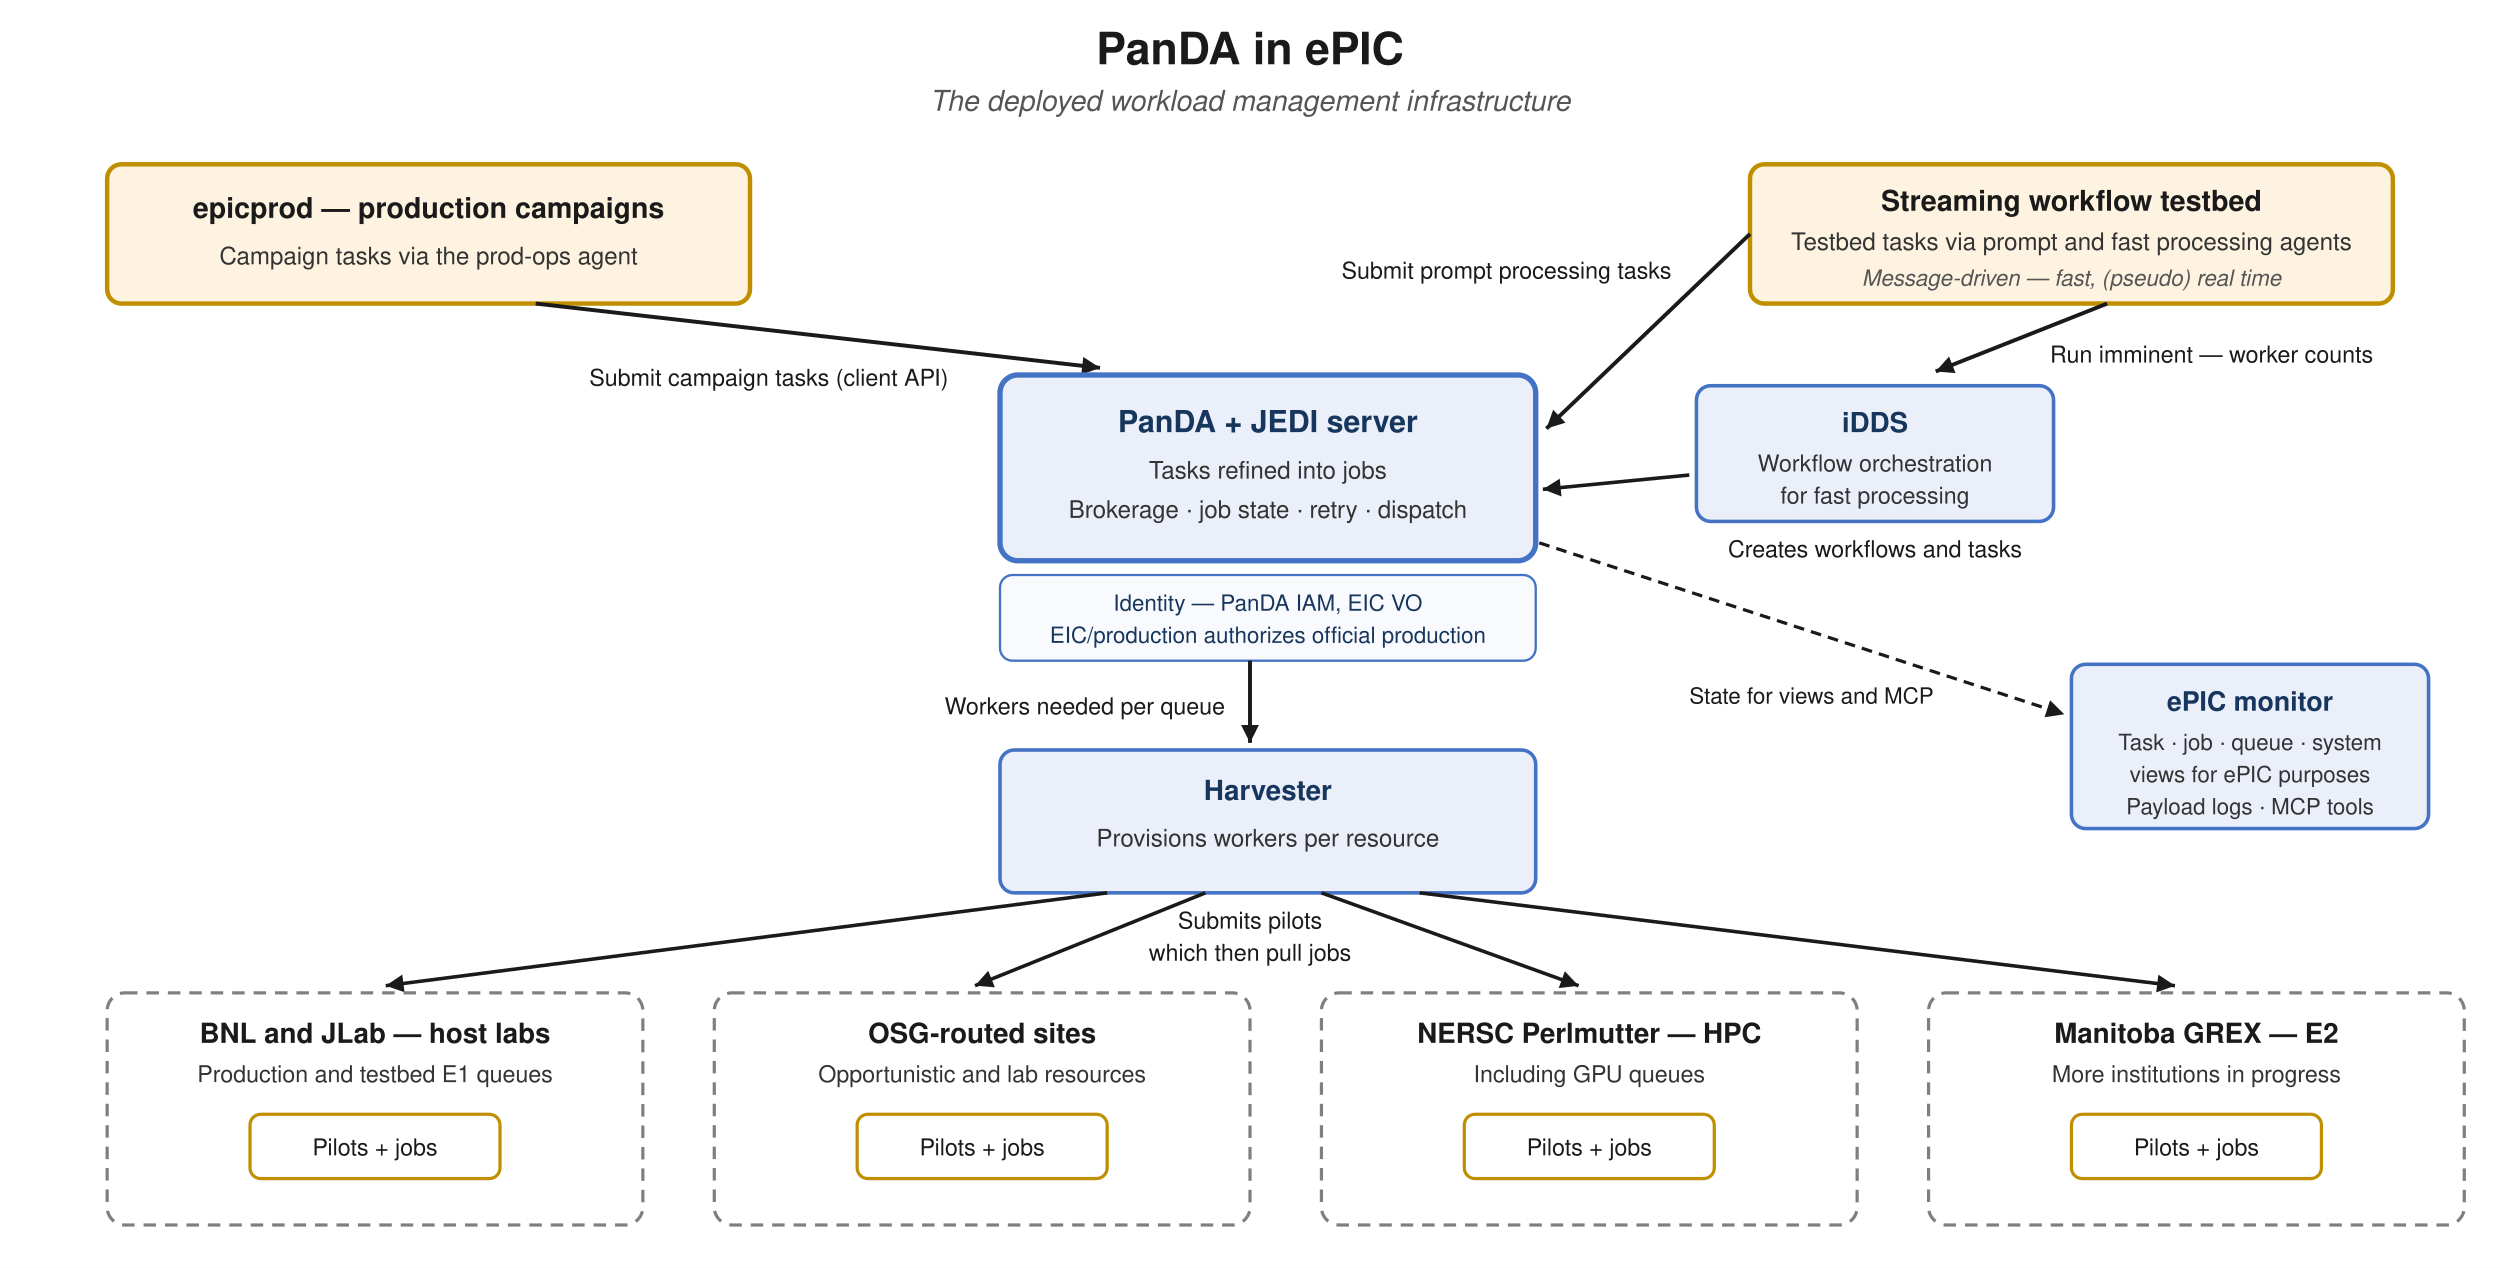
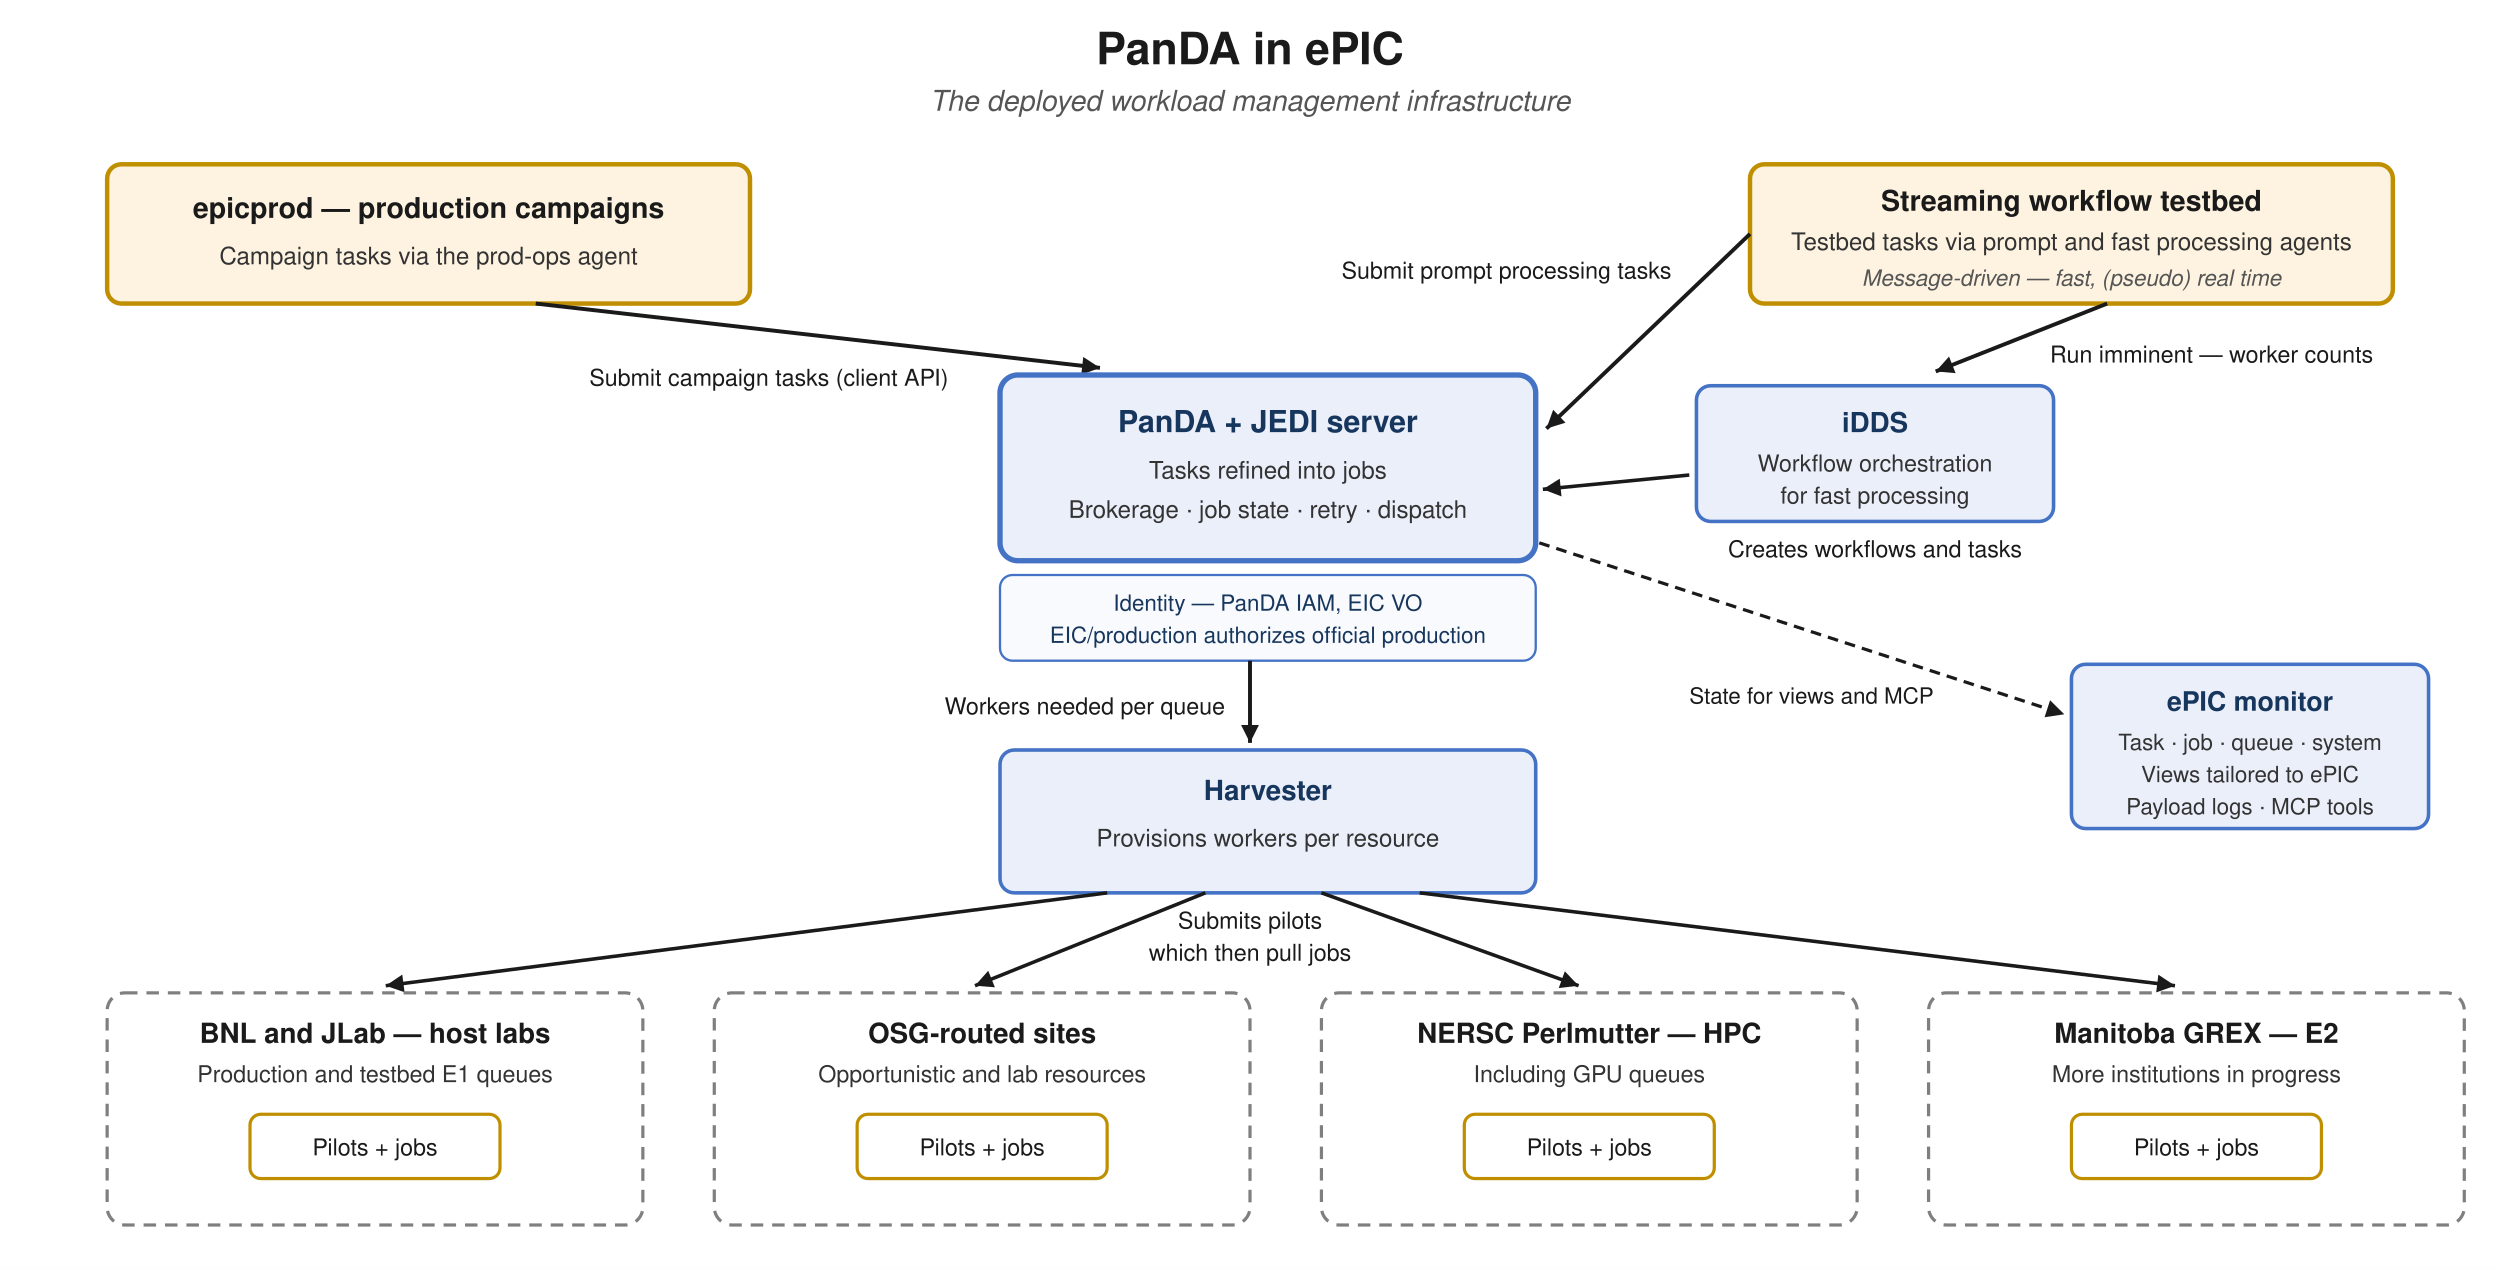
<svg xmlns="http://www.w3.org/2000/svg" viewBox="0 0 1400 710" font-family="Helvetica, Arial, sans-serif">
  <defs>
    <marker id="peGray" markerUnits="userSpaceOnUse" markerWidth="12" markerHeight="10" refX="10" refY="5" orient="auto">
      <path d="M0,0 L10,5 L0,10 z" fill="#1a1a1a" />
    </marker>
    <marker id="peNavy" markerUnits="userSpaceOnUse" markerWidth="12" markerHeight="10" refX="10" refY="5" orient="auto">
      <path d="M0,0 L10,5 L0,10 z" fill="#1a1a1a" />
    </marker>
    <marker id="peGreen2" markerUnits="userSpaceOnUse" markerWidth="12" markerHeight="10" refX="10" refY="5" orient="auto">
      <path d="M0,0 L10,5 L0,10 z" fill="#1a1a1a" />
    </marker>
    <marker id="peBlue" markerUnits="userSpaceOnUse" markerWidth="12" markerHeight="10" refX="10" refY="5" orient="auto">
      <path d="M0,0 L10,5 L0,10 z" fill="#1a1a1a" />
    </marker>
  </defs>
  <rect x="0" y="0" width="1400" height="710" fill="#ffffff" />
  <text x="700" y="36" text-anchor="middle" font-size="25" font-weight="bold" fill="#1a1a1a">PanDA in ePIC</text>
  <text x="700" y="62" text-anchor="middle" font-size="16" font-style="italic" fill="#555555">The deployed workload management infrastructure</text>
  <rect x="60" y="92" width="360" height="78" rx="8" fill="#fdf3e0" stroke="#bf8f00" stroke-width="2.5" />
  <text x="240" y="122" text-anchor="middle" font-size="16" font-weight="bold" fill="#1a1a1a">epicprod — production campaigns</text>
  <text x="240" y="148" text-anchor="middle" font-size="13.5" fill="#333333">Campaign tasks via the prod-ops agent</text>
  <rect x="980" y="92" width="360" height="78" rx="8" fill="#fdf3e0" stroke="#bf8f00" stroke-width="2.5" />
  <text x="1160" y="118" text-anchor="middle" font-size="16" font-weight="bold" fill="#1a1a1a">Streaming workflow testbed</text>
  <text x="1160" y="140" text-anchor="middle" font-size="13.5" fill="#333333">Testbed tasks via prompt and fast processing agents</text>
  <text x="1160" y="160" text-anchor="middle" font-size="12.5" font-style="italic" fill="#555555">Message-driven — fast, (pseudo) real time</text>
  <line x1="300" y1="170" x2="616" y2="206" stroke="#1a1a1a" stroke-width="2.2" marker-end="url(#peNavy)" />
  <text x="330" y="216" font-size="13" fill="#1a1a1a">Submit campaign tasks (client API)</text>
  <line x1="980" y1="131" x2="866" y2="240" stroke="#1a1a1a" stroke-width="2.2" marker-end="url(#peGreen2)" />
  <text x="936" y="156" text-anchor="end" font-size="13" fill="#1a1a1a">Submit prompt processing tasks</text>
  <line x1="1180" y1="170" x2="1084" y2="208" stroke="#1a1a1a" stroke-width="2.2" marker-end="url(#peGreen2)" />
  <text x="1148" y="203" font-size="13" fill="#1a1a1a">Run imminent — worker counts</text>
  <rect x="560" y="210" width="300" height="104" rx="10" fill="#eaeffa" stroke="#4472c4" stroke-width="3" />
  <text x="710" y="242" text-anchor="middle" font-size="17" font-weight="bold" fill="#17365d">PanDA + JEDI server</text>
  <text x="710" y="268" text-anchor="middle" font-size="13.5" fill="#333333">Tasks refined into jobs</text>
  <text x="710" y="290" text-anchor="middle" font-size="13.5" fill="#333333">Brokerage · job state · retry · dispatch</text>
  <rect x="560" y="322" width="300" height="48" rx="7" fill="#f8fafd" stroke="#4472c4" stroke-width="1.3" />
  <text x="710" y="342" text-anchor="middle" font-size="12.5" fill="#17365d">Identity — PanDA IAM, EIC VO</text>
  <text x="710" y="360" text-anchor="middle" font-size="12.5" fill="#17365d">EIC/production authorizes official production</text>
  <rect x="950" y="216" width="200" height="76" rx="8" fill="#eaeffa" stroke="#4472c4" stroke-width="2" />
  <text x="1050" y="242" text-anchor="middle" font-size="15.5" font-weight="bold" fill="#17365d">iDDS</text>
  <text x="1050" y="264" text-anchor="middle" font-size="13" fill="#333333">Workflow orchestration</text>
  <text x="1050" y="282" text-anchor="middle" font-size="13" fill="#333333">for fast processing</text>
  <line x1="946" y1="266" x2="864" y2="274" stroke="#1a1a1a" stroke-width="2" marker-end="url(#peGreen2)" />
  <text x="1050" y="312" text-anchor="middle" font-size="13" fill="#1a1a1a">Creates workflows and tasks</text>
  <rect x="1160" y="372" width="200" height="92" rx="8" fill="#eaeffa" stroke="#4472c4" stroke-width="2" />
  <text x="1260" y="398" text-anchor="middle" font-size="15" font-weight="bold" fill="#17365d">ePIC monitor</text>
  <text x="1260" y="420" text-anchor="middle" font-size="12.5" fill="#333333">Task · job · queue · system</text>
-   <text x="1260" y="438" text-anchor="middle" font-size="12.5" fill="#333333">views for ePIC purposes</text>
+   <text x="1260" y="438" text-anchor="middle" font-size="12.5" fill="#333333">Views tailored to ePIC</text>
  <text x="1260" y="456" text-anchor="middle" font-size="12.5" fill="#333333">Payload logs · MCP tools</text>
  <line x1="862" y1="304" x2="1156" y2="400" stroke="#1a1a1a" stroke-width="1.8" stroke-dasharray="6,4" marker-end="url(#peGray)" />
  <text x="946" y="394" font-size="12.5" fill="#1a1a1a">State for views and MCP</text>
  <line x1="700" y1="370" x2="700" y2="416" stroke="#1a1a1a" stroke-width="2.2" marker-end="url(#peGray)" />
  <text x="686" y="400" text-anchor="end" font-size="13" fill="#1a1a1a">Workers needed per queue</text>
  <rect x="560" y="420" width="300" height="80" rx="8" fill="#eaeffa" stroke="#4472c4" stroke-width="2" />
  <text x="710" y="448" text-anchor="middle" font-size="15.5" font-weight="bold" fill="#17365d">Harvester</text>
  <text x="710" y="474" text-anchor="middle" font-size="13.5" fill="#333333">Provisions workers per resource</text>
  <line x1="620" y1="500" x2="216" y2="552" stroke="#1a1a1a" stroke-width="2" marker-end="url(#peGray)" />
  <line x1="675" y1="500" x2="546" y2="552" stroke="#1a1a1a" stroke-width="2" marker-end="url(#peGray)" />
  <line x1="740" y1="500" x2="884" y2="552" stroke="#1a1a1a" stroke-width="2" marker-end="url(#peGray)" />
  <line x1="795" y1="500" x2="1218" y2="552" stroke="#1a1a1a" stroke-width="2" marker-end="url(#peGray)" />
  <text x="700" y="520" text-anchor="middle" font-size="13" fill="#1a1a1a">Submits pilots</text>
  <text x="700" y="538" text-anchor="middle" font-size="13" fill="#1a1a1a">which then pull jobs</text>
  <rect x="60" y="556" width="300" height="130" rx="10" fill="none" stroke="#7f7f7f" stroke-width="1.8" stroke-dasharray="7,5" />
  <text x="210" y="584" text-anchor="middle" font-size="15.5" font-weight="bold" fill="#1a1a1a">BNL and JLab — host labs</text>
  <text x="210" y="606" text-anchor="middle" font-size="13" fill="#333333">Production and testbed E1 queues</text>
  <rect x="140" y="624" width="140" height="36" rx="6" fill="#ffffff" stroke="#bf8f00" stroke-width="1.8" />
  <text x="210" y="647" text-anchor="middle" font-size="13" fill="#1a1a1a">Pilots + jobs</text>
  <rect x="400" y="556" width="300" height="130" rx="10" fill="none" stroke="#7f7f7f" stroke-width="1.8" stroke-dasharray="7,5" />
  <text x="550" y="584" text-anchor="middle" font-size="15.5" font-weight="bold" fill="#1a1a1a">OSG-routed sites</text>
  <text x="550" y="606" text-anchor="middle" font-size="13" fill="#333333">Opportunistic and lab resources</text>
  <rect x="480" y="624" width="140" height="36" rx="6" fill="#ffffff" stroke="#bf8f00" stroke-width="1.8" />
  <text x="550" y="647" text-anchor="middle" font-size="13" fill="#1a1a1a">Pilots + jobs</text>
  <rect x="740" y="556" width="300" height="130" rx="10" fill="none" stroke="#7f7f7f" stroke-width="1.8" stroke-dasharray="7,5" />
  <text x="890" y="584" text-anchor="middle" font-size="15.5" font-weight="bold" fill="#1a1a1a">NERSC Perlmutter — HPC</text>
  <text x="890" y="606" text-anchor="middle" font-size="13" fill="#333333">Including GPU queues</text>
  <rect x="820" y="624" width="140" height="36" rx="6" fill="#ffffff" stroke="#bf8f00" stroke-width="1.8" />
  <text x="890" y="647" text-anchor="middle" font-size="13" fill="#1a1a1a">Pilots + jobs</text>
  <rect x="1080" y="556" width="300" height="130" rx="10" fill="none" stroke="#7f7f7f" stroke-width="1.8" stroke-dasharray="7,5" />
  <text x="1230" y="584" text-anchor="middle" font-size="15.5" font-weight="bold" fill="#1a1a1a">Manitoba GREX — E2</text>
  <text x="1230" y="606" text-anchor="middle" font-size="13" fill="#333333">More institutions in progress</text>
  <rect x="1160" y="624" width="140" height="36" rx="6" fill="#ffffff" stroke="#bf8f00" stroke-width="1.8" />
  <text x="1230" y="647" text-anchor="middle" font-size="13" fill="#1a1a1a">Pilots + jobs</text>
</svg>
